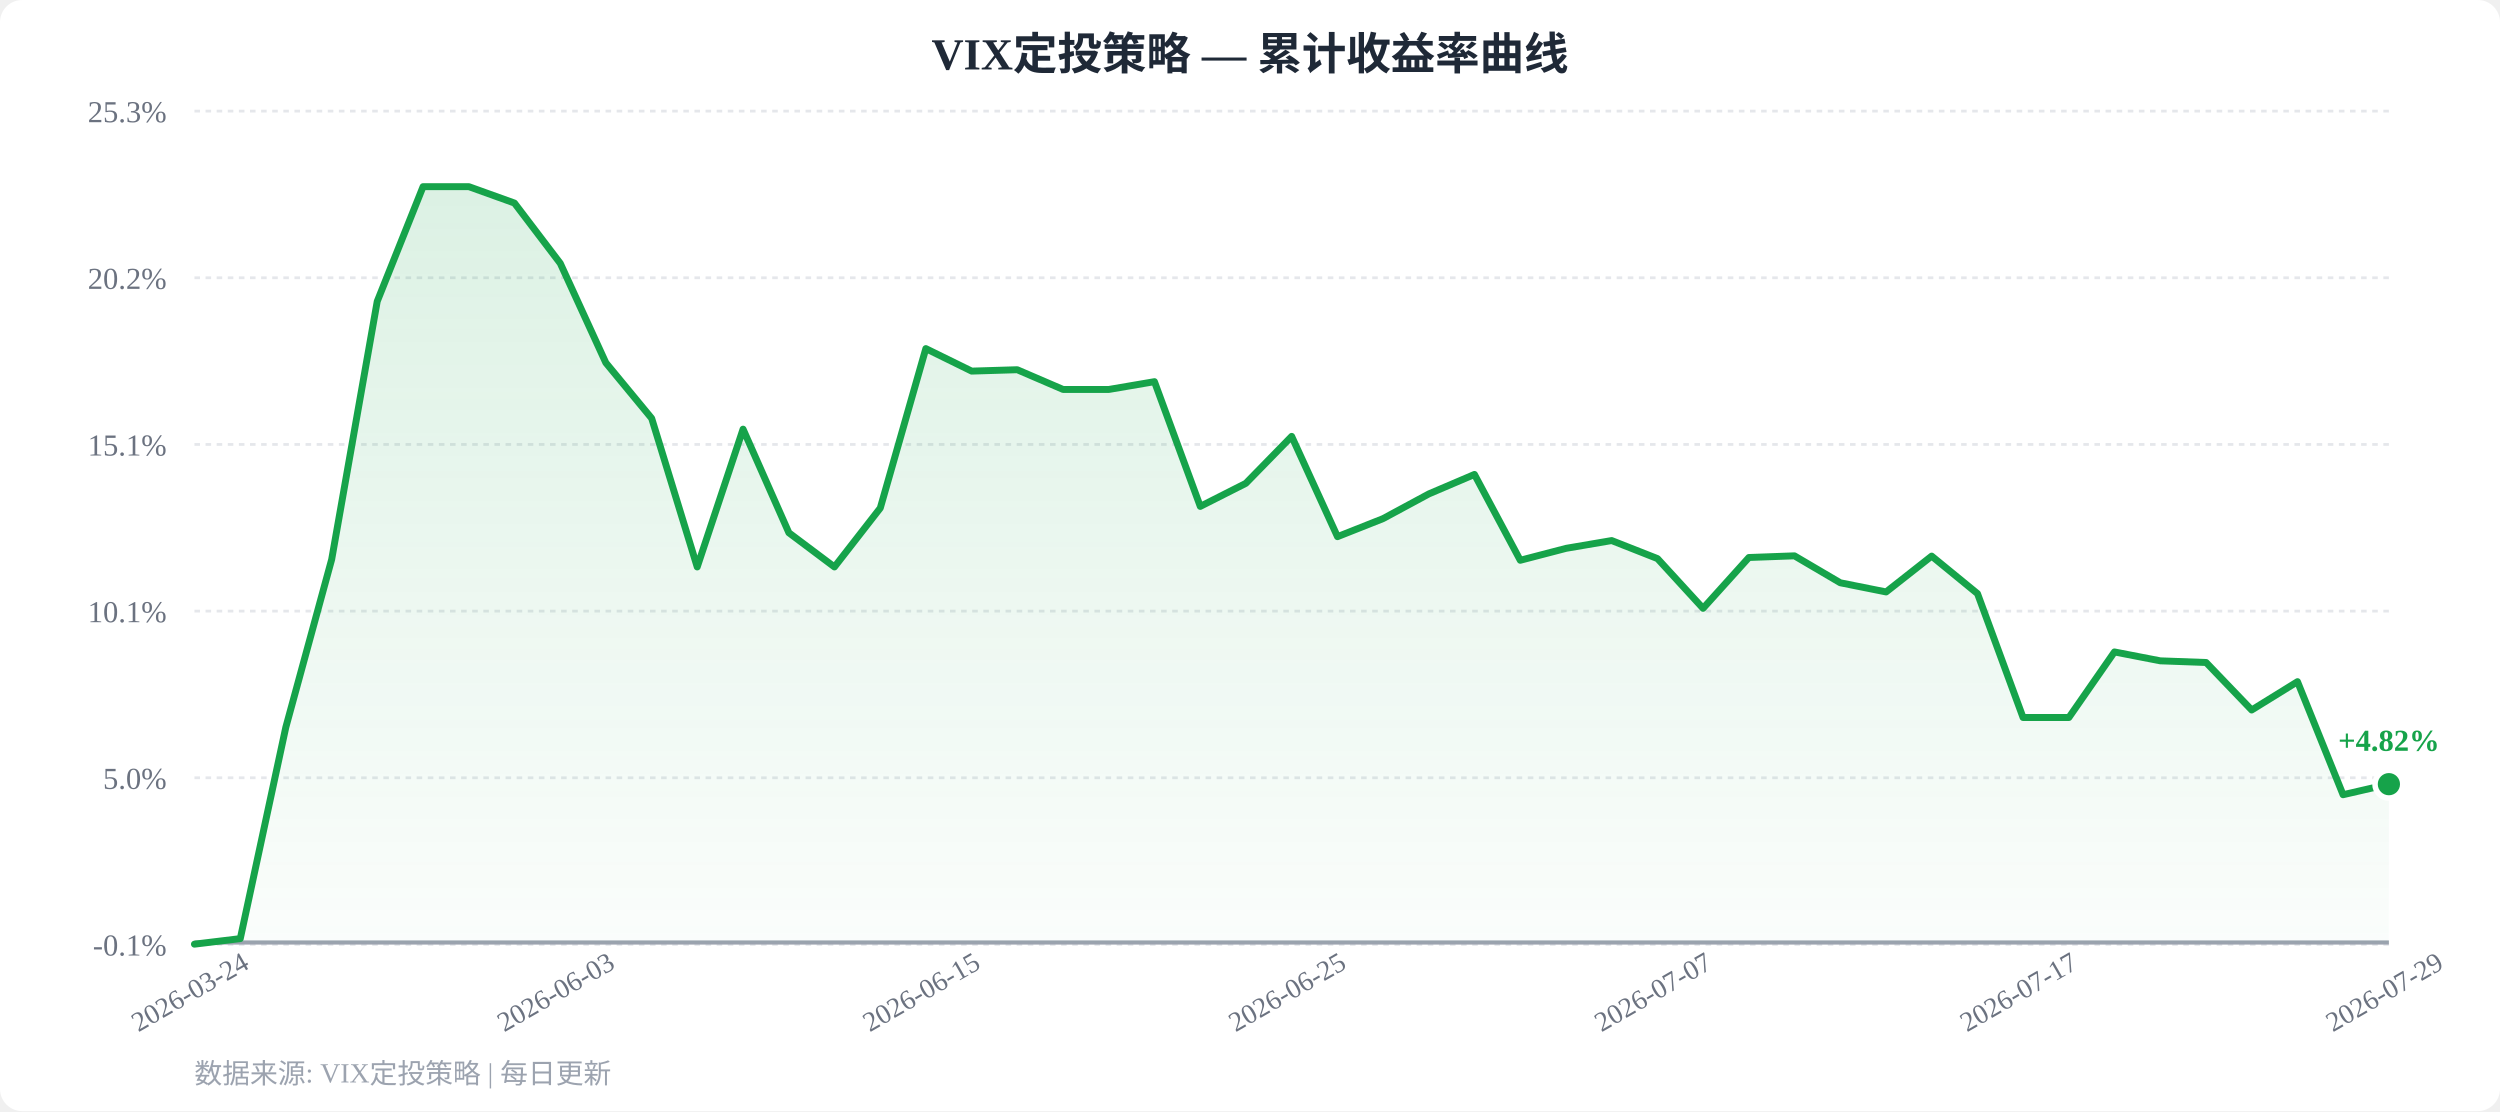
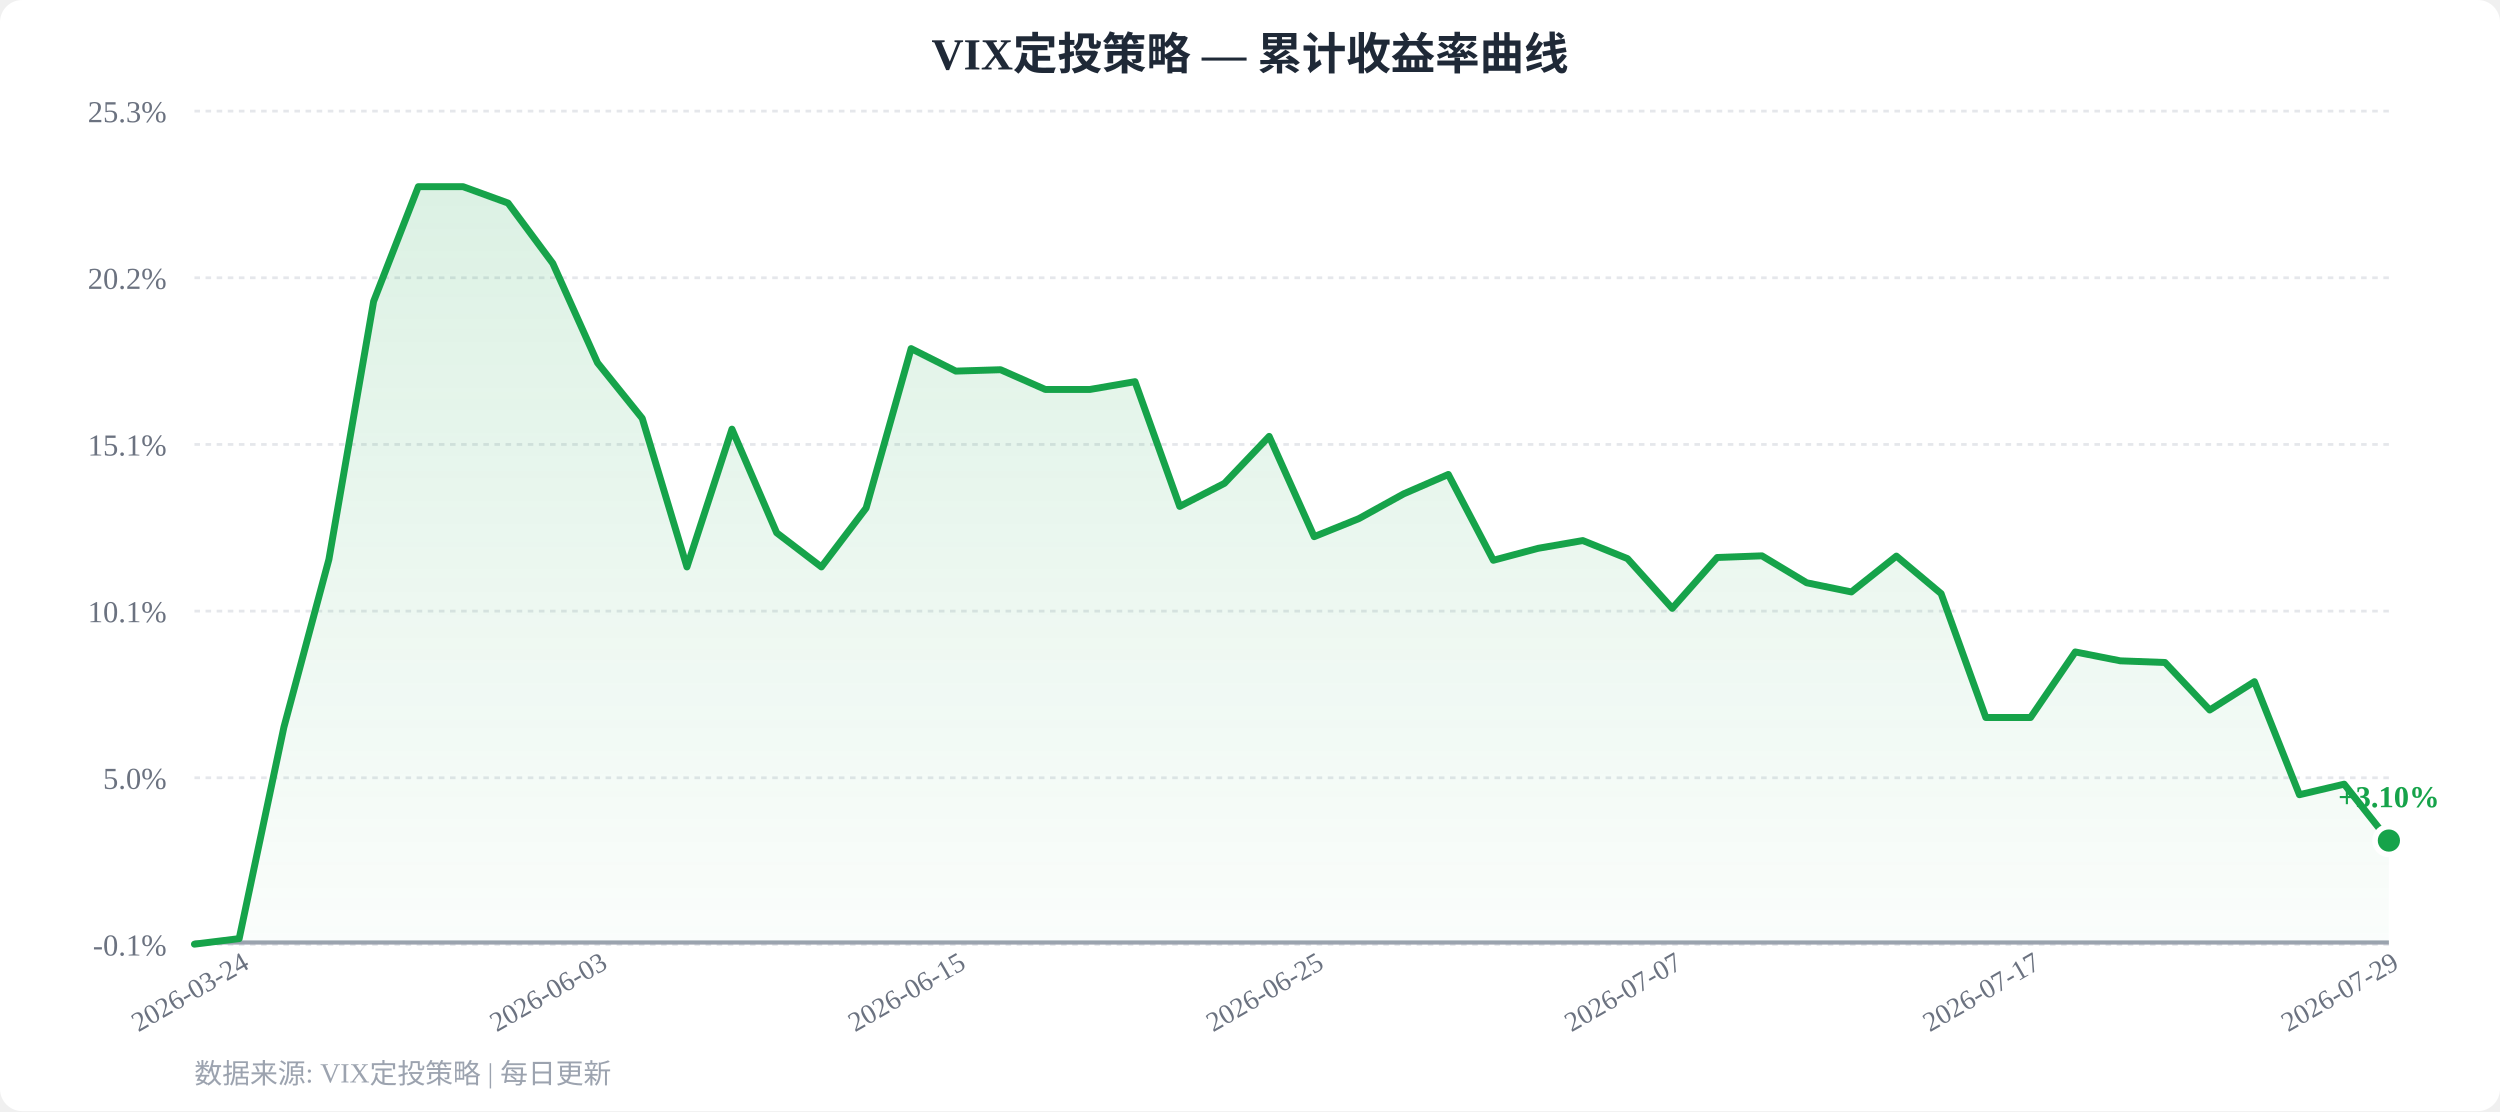
<svg xmlns="http://www.w3.org/2000/svg" viewBox="0 0 900 400" width="100%" height="100%">
  <defs>
    <linearGradient id="areaGradient" x1="0" y1="0" x2="0" y2="1">
      <stop offset="0%" stop-color="#16a34a" stop-opacity="0.15" />
      <stop offset="100%" stop-color="#16a34a" stop-opacity="0.02" />
    </linearGradient>
  </defs>
  <rect width="900" height="400" fill="#ffffff" rx="8" />
  <text x="450.0" y="25" text-anchor="middle" font-size="16" font-weight="bold" fill="#1f2937">VIX定投策略 — 累计收益率曲线</text>
  <line x1="70" y1="340.0" x2="860" y2="340.0" stroke="#e5e7eb" stroke-width="1" stroke-dasharray="2,2" />
  <line x1="70" y1="280.0" x2="860" y2="280.0" stroke="#e5e7eb" stroke-width="1" stroke-dasharray="2,2" />
  <line x1="70" y1="220.0" x2="860" y2="220.0" stroke="#e5e7eb" stroke-width="1" stroke-dasharray="2,2" />
  <line x1="70" y1="160.0" x2="860" y2="160.0" stroke="#e5e7eb" stroke-width="1" stroke-dasharray="2,2" />
  <line x1="70" y1="100.0" x2="860" y2="100.0" stroke="#e5e7eb" stroke-width="1" stroke-dasharray="2,2" />
  <line x1="70" y1="40.0" x2="860" y2="40.0" stroke="#e5e7eb" stroke-width="1" stroke-dasharray="2,2" />
  <line x1="70" y1="339.3" x2="860" y2="339.3" stroke="#9ca3af" stroke-width="1.5" />
-   <path d="M70.0,339.9 L86.5,337.9 L102.9,261.8 L119.4,201.4 L135.8,108.5 L152.3,67.2 L168.8,67.2 L185.2,73.1 L201.7,94.8 L218.1,130.6 L234.6,150.6 L251.0,204.1 L267.5,154.5 L284.0,191.8 L300.4,204.1 L316.9,182.9 L333.3,125.5 L349.8,133.6 L366.2,133.1 L382.7,140.2 L399.2,140.2 L415.6,137.4 L432.1,182.3 L448.5,174.0 L465.0,157.1 L481.5,193.2 L497.9,186.7 L514.4,177.8 L530.8,170.8 L547.3,201.7 L563.8,197.4 L580.2,194.6 L596.7,201.1 L613.1,219.0 L629.6,200.7 L646.0,200.1 L662.5,209.8 L679.0,213.1 L695.4,200.2 L711.9,213.7 L728.3,258.3 L744.8,258.3 L761.2,234.7 L777.7,237.9 L794.2,238.5 L810.6,255.6 L827.1,245.4 L843.5,286.1 L860.0,282.3 L860.0,339.3 L70.0,339.3 Z" fill="url(#areaGradient)" stroke="none" />
-   <path d="M70.0,339.9 L86.5,337.9 L102.9,261.8 L119.4,201.4 L135.8,108.5 L152.3,67.2 L168.8,67.2 L185.2,73.1 L201.7,94.8 L218.1,130.6 L234.6,150.6 L251.0,204.1 L267.5,154.5 L284.0,191.8 L300.4,204.1 L316.9,182.9 L333.3,125.5 L349.8,133.6 L366.2,133.1 L382.7,140.2 L399.2,140.2 L415.6,137.4 L432.1,182.3 L448.5,174.0 L465.0,157.1 L481.5,193.2 L497.9,186.7 L514.4,177.8 L530.8,170.8 L547.3,201.7 L563.8,197.4 L580.2,194.6 L596.7,201.1 L613.1,219.0 L629.6,200.7 L646.0,200.1 L662.5,209.8 L679.0,213.1 L695.4,200.2 L711.9,213.7 L728.3,258.3 L744.8,258.3 L761.2,234.7 L777.7,237.9 L794.2,238.5 L810.6,255.6 L827.1,245.4 L843.5,286.1 L860.0,282.3" fill="none" stroke="#16a34a" stroke-width="2.5" stroke-linejoin="round" stroke-linecap="round" />
-   <circle cx="860.0" cy="282.3" r="5" fill="#16a34a" stroke="#ffffff" stroke-width="2" />
-   <text x="860.0" y="270.3" text-anchor="middle" font-size="11" font-weight="bold" fill="#16a34a">+4.82%</text>
+   <path d="M70.0,339.9 L86.1,337.9 L102.2,261.8 L118.4,201.4 L134.5,108.5 L150.6,67.2 L166.7,67.2 L182.9,73.1 L199.0,94.8 L215.1,130.6 L231.2,150.6 L247.3,204.1 L263.5,154.5 L279.6,191.8 L295.7,204.1 L311.8,182.9 L328.0,125.5 L344.1,133.6 L360.2,133.1 L376.3,140.2 L392.4,140.2 L408.6,137.4 L424.7,182.3 L440.8,174.0 L456.9,157.1 L473.1,193.2 L489.2,186.7 L505.3,177.8 L521.4,170.8 L537.6,201.7 L553.7,197.4 L569.8,194.6 L585.9,201.1 L602.0,219.0 L618.2,200.7 L634.3,200.1 L650.4,209.8 L666.5,213.1 L682.7,200.2 L698.8,213.7 L714.9,258.3 L731.0,258.3 L747.1,234.7 L763.3,237.9 L779.4,238.5 L795.5,255.6 L811.6,245.4 L827.8,286.1 L843.9,282.3 L860.0,302.6 L860.0,339.3 L70.0,339.3 Z" fill="url(#areaGradient)" stroke="none" />
+   <path d="M70.0,339.9 L86.1,337.9 L102.2,261.8 L118.4,201.4 L134.5,108.5 L150.6,67.2 L166.7,67.2 L182.9,73.1 L199.0,94.8 L215.1,130.6 L231.2,150.6 L247.3,204.1 L263.5,154.5 L279.6,191.8 L295.7,204.1 L311.8,182.9 L328.0,125.5 L344.1,133.6 L360.2,133.1 L376.3,140.2 L392.4,140.2 L408.6,137.4 L424.7,182.3 L440.8,174.0 L456.9,157.1 L473.1,193.2 L489.2,186.7 L505.3,177.8 L521.4,170.8 L537.6,201.7 L553.7,197.4 L569.8,194.6 L585.9,201.1 L602.0,219.0 L618.2,200.7 L634.3,200.1 L650.4,209.8 L666.5,213.1 L682.7,200.2 L698.8,213.7 L714.9,258.3 L731.0,258.3 L747.1,234.7 L763.3,237.9 L779.4,238.5 L795.5,255.6 L811.6,245.4 L827.8,286.1 L843.9,282.3 L860.0,302.6" fill="none" stroke="#16a34a" stroke-width="2.5" stroke-linejoin="round" stroke-linecap="round" />
+   <circle cx="860.0" cy="302.6" r="5" fill="#16a34a" stroke="#ffffff" stroke-width="2" />
+   <text x="860.0" y="290.6" text-anchor="middle" font-size="11" font-weight="bold" fill="#16a34a">+3.10%</text>
  <text x="60" y="344.0" text-anchor="end" font-size="11" fill="#6b7280">-0.1%</text>
  <text x="60" y="284.0" text-anchor="end" font-size="11" fill="#6b7280">5.0%</text>
  <text x="60" y="224.0" text-anchor="end" font-size="11" fill="#6b7280">10.1%</text>
  <text x="60" y="164.0" text-anchor="end" font-size="11" fill="#6b7280">15.1%</text>
  <text x="60" y="104.0" text-anchor="end" font-size="11" fill="#6b7280">20.2%</text>
  <text x="60" y="44.0" text-anchor="end" font-size="11" fill="#6b7280">25.3%</text>
  <text x="70.0" y="360" text-anchor="middle" font-size="10" fill="#6b7280" transform="rotate(-30 70.0,360)">2026-03-24</text>
-   <text x="201.7" y="360" text-anchor="middle" font-size="10" fill="#6b7280" transform="rotate(-30 201.7,360)">2026-06-03</text>
-   <text x="333.3" y="360" text-anchor="middle" font-size="10" fill="#6b7280" transform="rotate(-30 333.3,360)">2026-06-15</text>
-   <text x="465.0" y="360" text-anchor="middle" font-size="10" fill="#6b7280" transform="rotate(-30 465.0,360)">2026-06-25</text>
-   <text x="596.7" y="360" text-anchor="middle" font-size="10" fill="#6b7280" transform="rotate(-30 596.7,360)">2026-07-07</text>
-   <text x="728.3" y="360" text-anchor="middle" font-size="10" fill="#6b7280" transform="rotate(-30 728.3,360)">2026-07-17</text>
-   <text x="860.0" y="360" text-anchor="middle" font-size="10" fill="#6b7280" transform="rotate(-30 860.0,360)">2026-07-29</text>
+   <text x="199.0" y="360" text-anchor="middle" font-size="10" fill="#6b7280" transform="rotate(-30 199.0,360)">2026-06-03</text>
+   <text x="328.0" y="360" text-anchor="middle" font-size="10" fill="#6b7280" transform="rotate(-30 328.0,360)">2026-06-15</text>
+   <text x="456.9" y="360" text-anchor="middle" font-size="10" fill="#6b7280" transform="rotate(-30 456.9,360)">2026-06-25</text>
+   <text x="585.9" y="360" text-anchor="middle" font-size="10" fill="#6b7280" transform="rotate(-30 585.9,360)">2026-07-07</text>
+   <text x="714.9" y="360" text-anchor="middle" font-size="10" fill="#6b7280" transform="rotate(-30 714.9,360)">2026-07-17</text>
+   <text x="843.9" y="360" text-anchor="middle" font-size="10" fill="#6b7280" transform="rotate(-30 843.9,360)">2026-07-29</text>
  <text x="70" y="390" font-size="10" fill="#9ca3af">数据来源: VIX定投策略 | 每日更新</text>
</svg>
